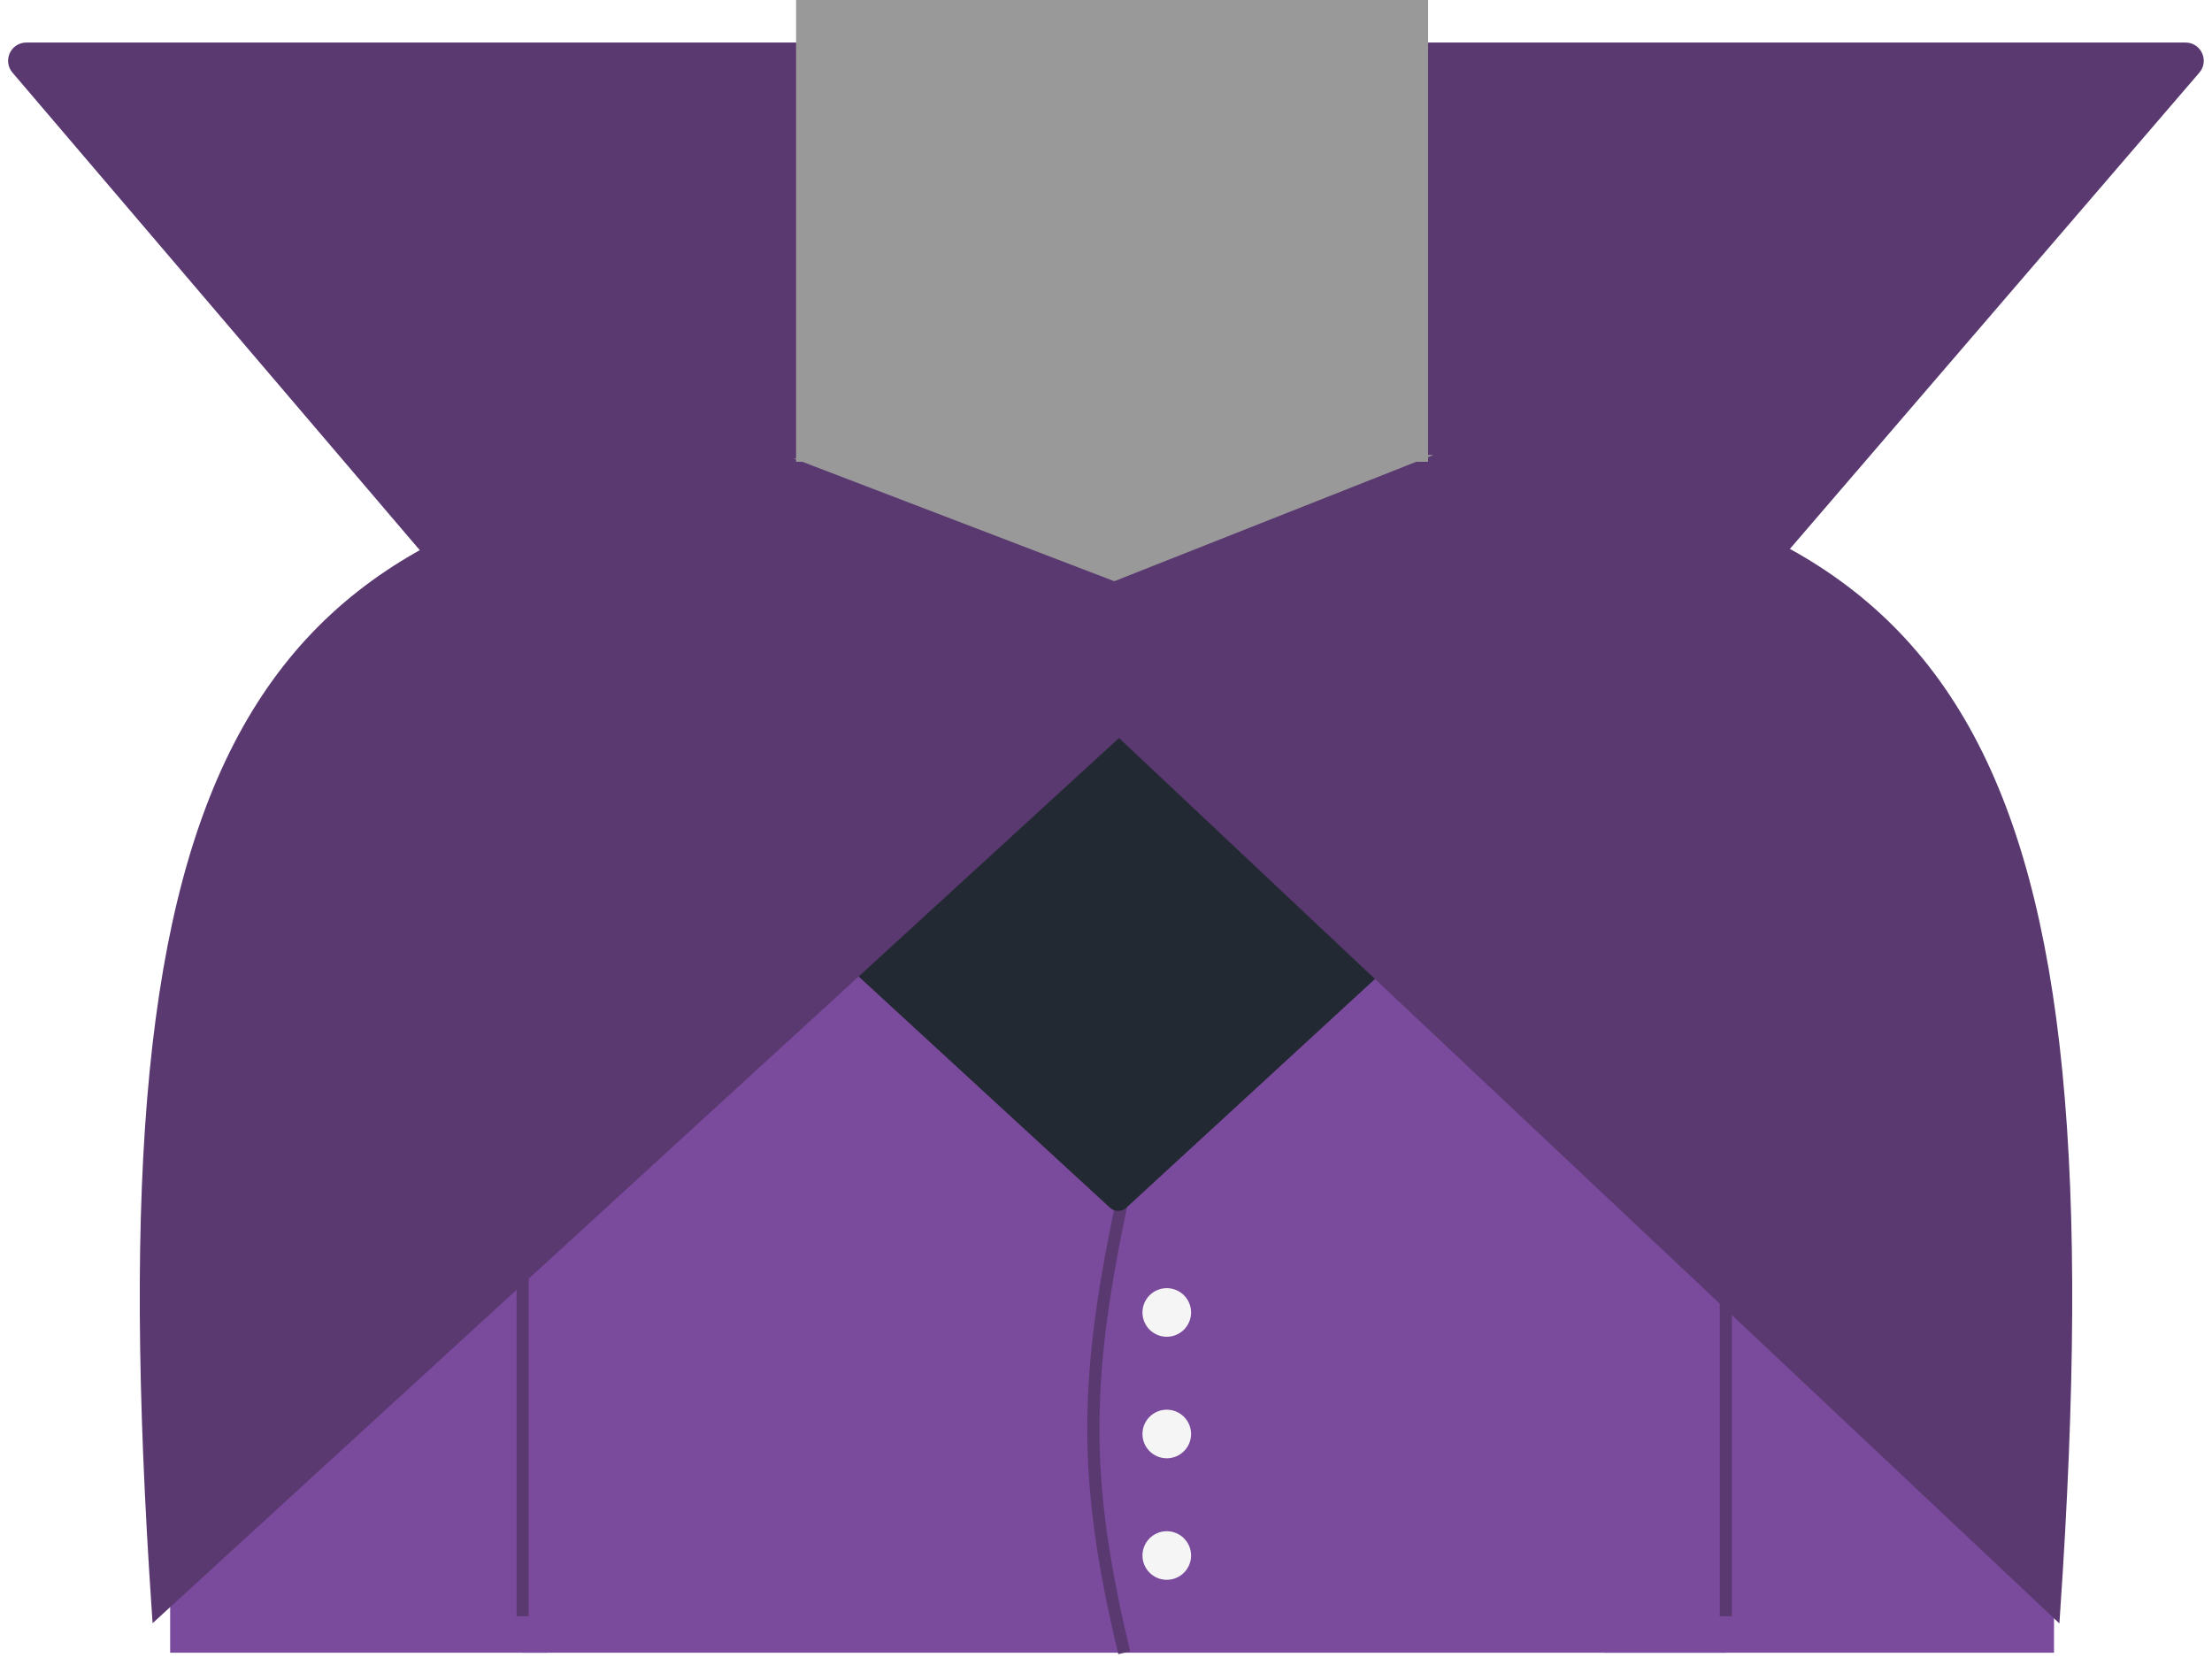
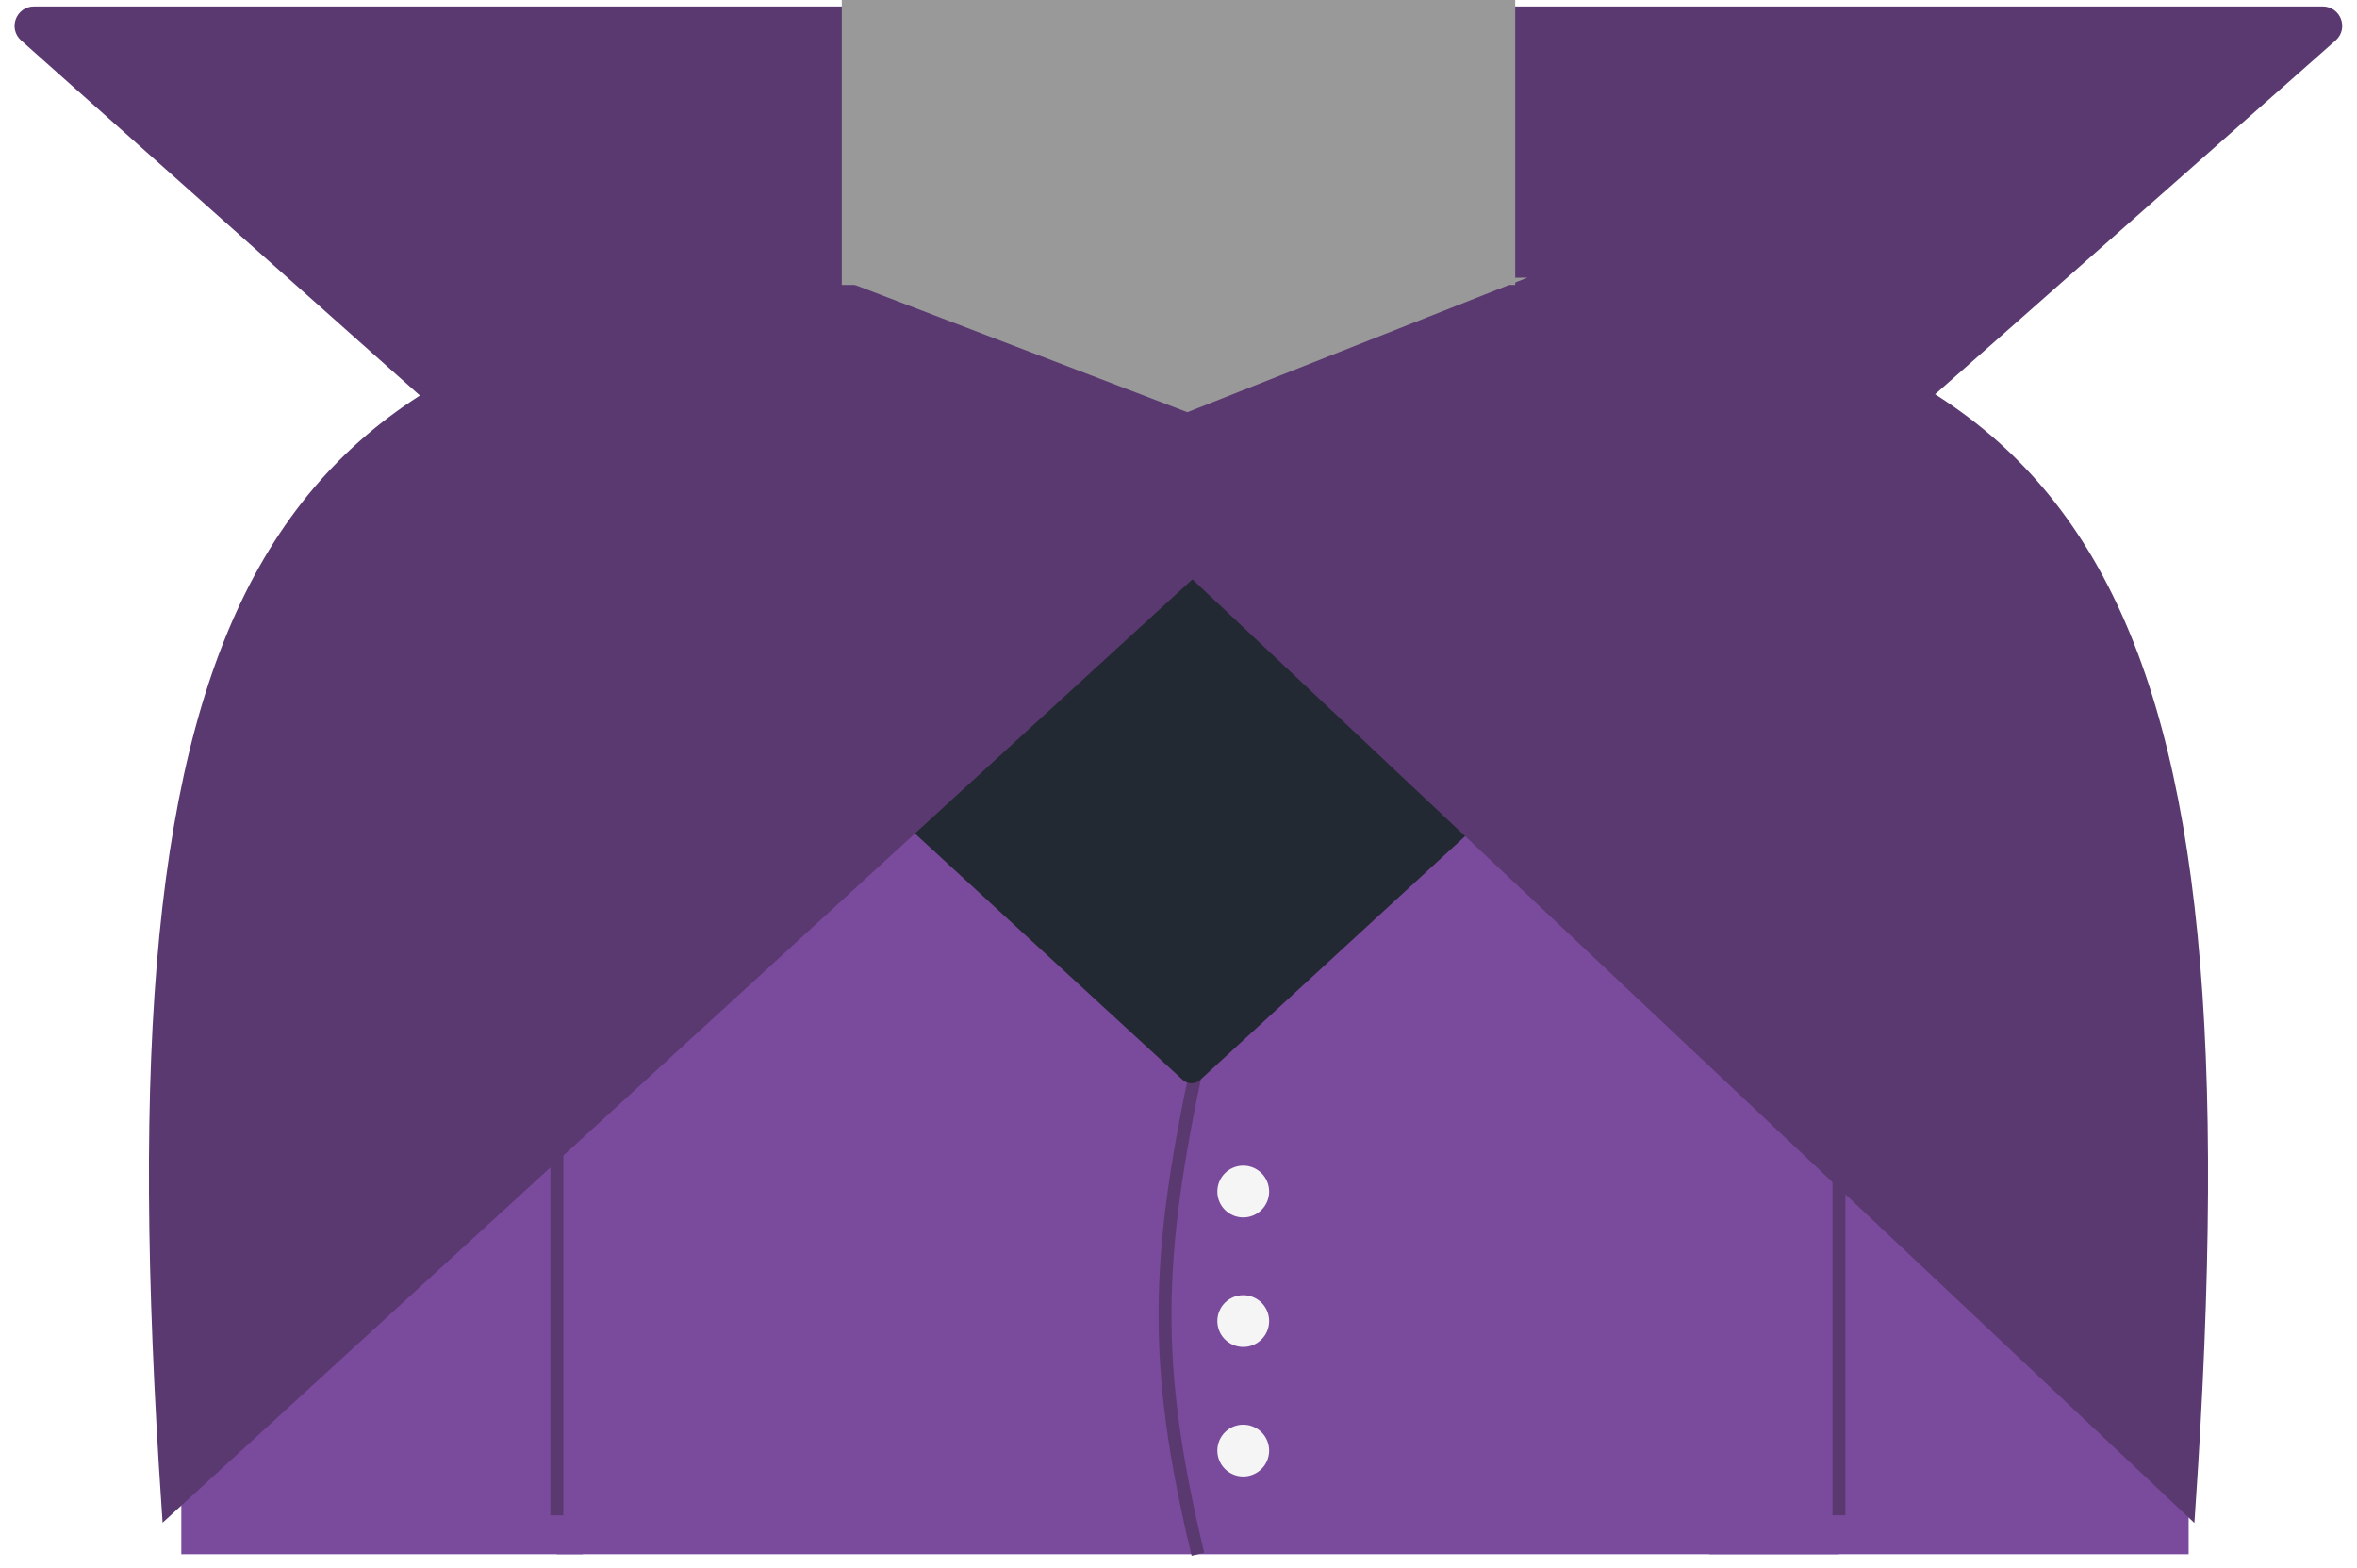
- <svg xmlns="http://www.w3.org/2000/svg" width="182" height="137" viewBox="0 0 182 137" fill="none">
-   <path d="M1.406 5.649L45.749 57.649C45.939 57.872 46.217 58 46.51 58H135.121C135.412 58 135.689 57.873 135.879 57.652L180.58 5.652C181.137 5.003 180.677 4 179.822 4H2.167C1.314 4 0.852 5 1.406 5.649Z" fill="#5A3971" stroke="#5A3971" />
-   <rect x="132" y="100" width="37" height="36" fill="#7A4A9C" />
-   <rect x="14" y="100" width="31" height="36" fill="#7A4A9C" />
-   <rect x="43" y="90" width="99" height="46" fill="#7A4A9C" />
-   <path d="M117.942 38C146.109 38 168.942 60.834 168.942 89V100H13.942V89C13.942 60.834 36.776 38 64.942 38H117.942Z" fill="#7A4A9C" />
-   <path d="M92 48C74.965 48 66 38 66 38L118 38C118 38 109.035 48 92 48Z" fill="#232932" />
-   <path d="M43.5 84C43.5 83.724 43.276 83.5 43 83.5C42.724 83.5 42.5 83.724 42.5 84L43 84L43.5 84ZM43 133L43.5 133L43.5 84L43 84L42.5 84L42.5 133L43 133Z" fill="#5A3971" />
-   <path d="M142.5 84C142.5 83.724 142.276 83.5 142 83.5C141.724 83.5 141.5 83.724 141.5 84H142H142.5ZM142 133H142.5V84H142H141.5V133H142Z" fill="#5A3971" />
-   <circle cx="96" cy="108" r="2" fill="#F5F5F5" />
-   <circle cx="96" cy="118" r="2" fill="#F5F5F5" />
-   <circle cx="96" cy="128" r="2" fill="#F5F5F5" />
-   <path d="M92.5 98C89.239 113.123 88.99 121.421 92.5 136" stroke="#5A3971" />
-   <path d="M91.323 54.623C91.706 54.271 92.294 54.271 92.677 54.623L116.2 76.264C116.631 76.66 116.631 77.34 116.2 77.736L92.677 99.377C92.294 99.729 91.706 99.729 91.323 99.377L67.8 77.736C67.369 77.34 67.369 76.66 67.8 76.264L91.323 54.623Z" fill="#232932" />
-   <path d="M102.5 50.5L12.983 132.5C8.148 61.256 20.504 42.052 64.483 38L102.5 50.5Z" fill="#5A3971" stroke="#5A3971" />
-   <path d="M83 51.5L169.017 132.5C173.852 61.256 161.496 42.052 117.517 38L83 51.5Z" fill="#5A3971" stroke="#5A3971" />
-   <path d="M91.683 47.827L65.306 37.728L117.947 37.437L91.683 47.827Z" fill="#999999" />
-   <path d="M65.5 0H117.5V38H65.5V0Z" fill="#999999" />
+ <svg xmlns="http://www.w3.org/2000/svg" width="182" height="121" viewBox="0 0 182 121" fill="none">
+   <path d="M1.962 2.747L45.764 41.747C45.947 41.91 46.184 42 46.429 42H135.202C135.446 42 135.681 41.911 135.864 41.749L180.019 2.75C180.71 2.14 180.278 1 179.357 1H2.627C1.708 1 1.276 2.136 1.962 2.747Z" fill="#5A3971" stroke="#5A3971" />
+   <rect x="132" y="84" width="37" height="36" fill="#7A4A9C" />
+   <rect x="14" y="84" width="31" height="36" fill="#7A4A9C" />
+   <rect x="43" y="74" width="99" height="46" fill="#7A4A9C" />
+   <path d="M117.942 22C146.109 22 168.942 44.834 168.942 73V84H13.942V73C13.942 44.834 36.776 22 64.942 22H117.942Z" fill="#7A4A9C" />
+   <path d="M92 32C74.965 32 66 22 66 22L118 22C118 22 109.035 32 92 32Z" fill="#232932" />
+   <path d="M43.5 68C43.5 67.724 43.276 67.5 43 67.5C42.724 67.5 42.5 67.724 42.5 68L43 68L43.5 68ZM43 117L43.5 117L43.5 68L43 68L42.5 68L42.5 117L43 117Z" fill="#5A3971" />
+   <path d="M142.5 68C142.5 67.724 142.276 67.5 142 67.5C141.724 67.5 141.5 67.724 141.5 68H142H142.5ZM142 117H142.5V68H142H141.5V117H142Z" fill="#5A3971" />
+   <circle cx="96" cy="92" r="2" fill="#F5F5F5" />
+   <circle cx="96" cy="102" r="2" fill="#F5F5F5" />
+   <circle cx="96" cy="112" r="2" fill="#F5F5F5" />
+   <path d="M92.5 82C89.239 97.123 88.99 105.421 92.5 120" stroke="#5A3971" />
+   <path d="M91.323 38.623C91.706 38.271 92.294 38.271 92.677 38.623L116.2 60.264C116.631 60.66 116.631 61.34 116.2 61.736L92.677 83.377C92.294 83.729 91.706 83.729 91.323 83.377L67.8 61.736C67.369 61.34 67.369 60.66 67.8 60.264L91.323 38.623Z" fill="#232932" />
+   <path d="M102.5 34.5L12.983 116.5C8.148 45.256 20.504 26.052 64.483 22L102.5 34.5Z" fill="#5A3971" stroke="#5A3971" />
+   <path d="M83 35.5L169.017 116.5C173.852 45.256 161.496 26.052 117.517 22L83 35.5Z" fill="#5A3971" stroke="#5A3971" />
+   <path d="M91.683 31.827L65.306 21.728L117.947 21.437L91.683 31.827Z" fill="#999999" />
+   <path d="M65 0H117V22H65V0Z" fill="#999999" />
</svg>
